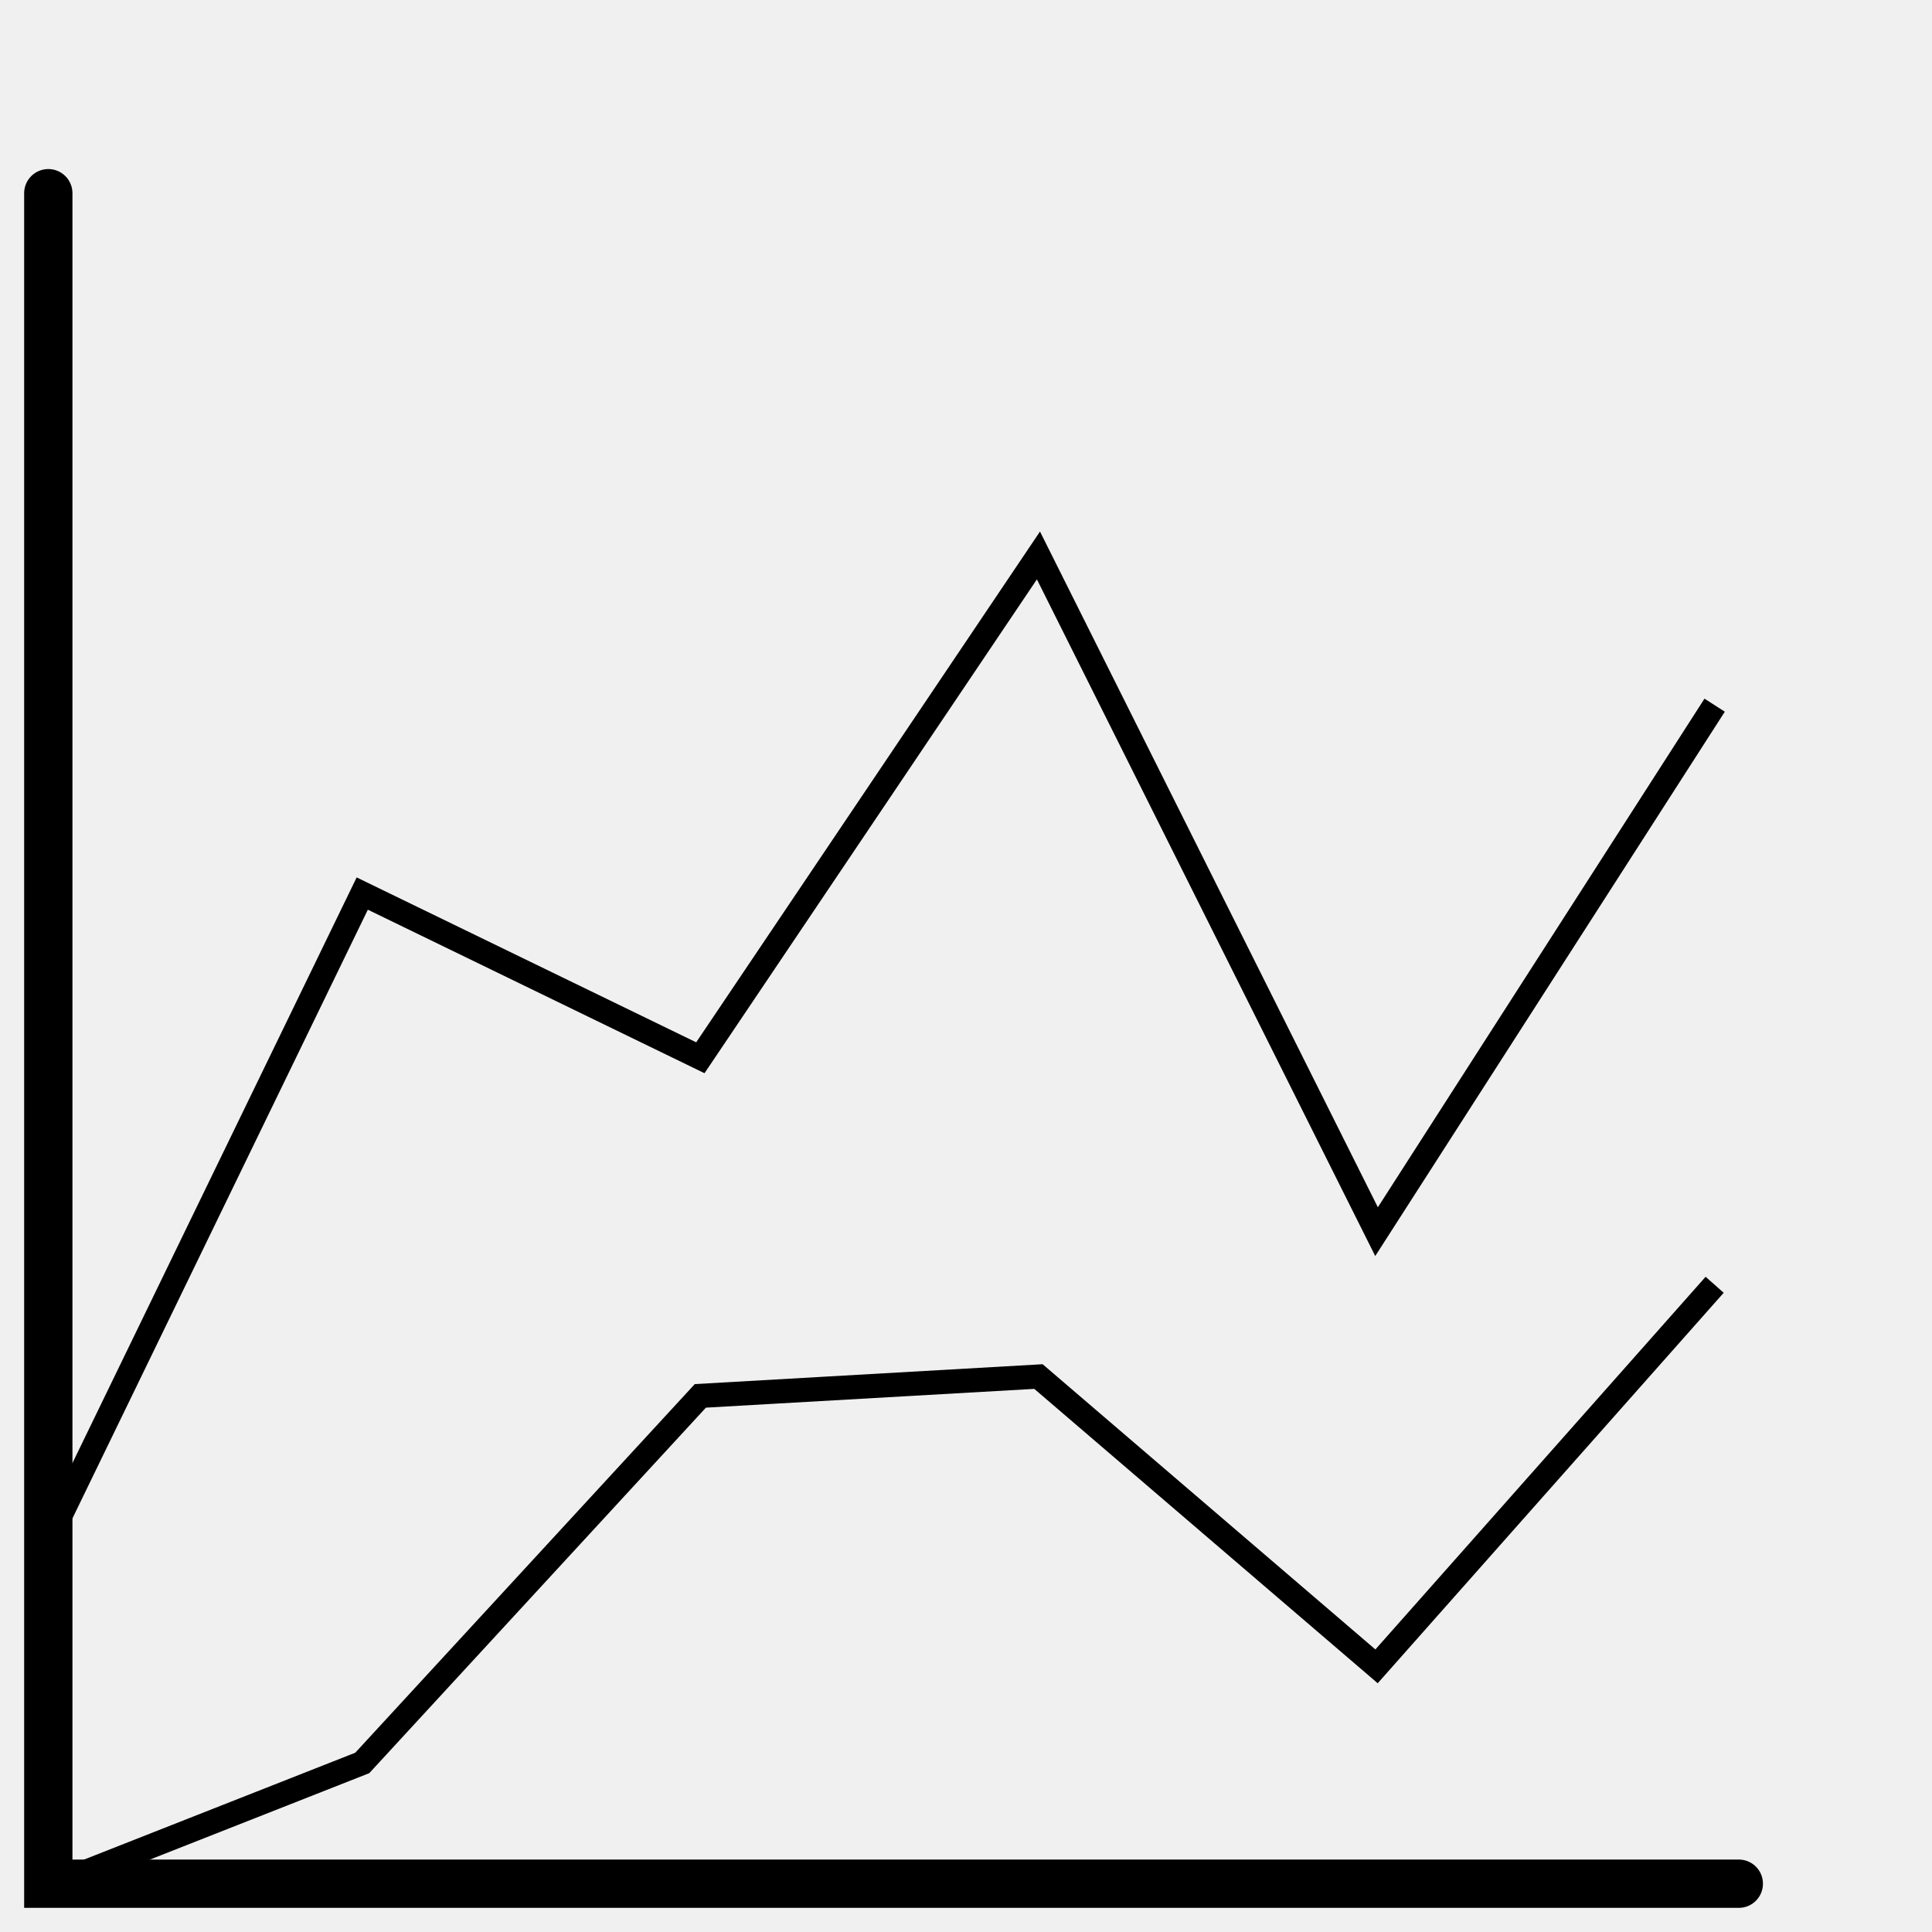
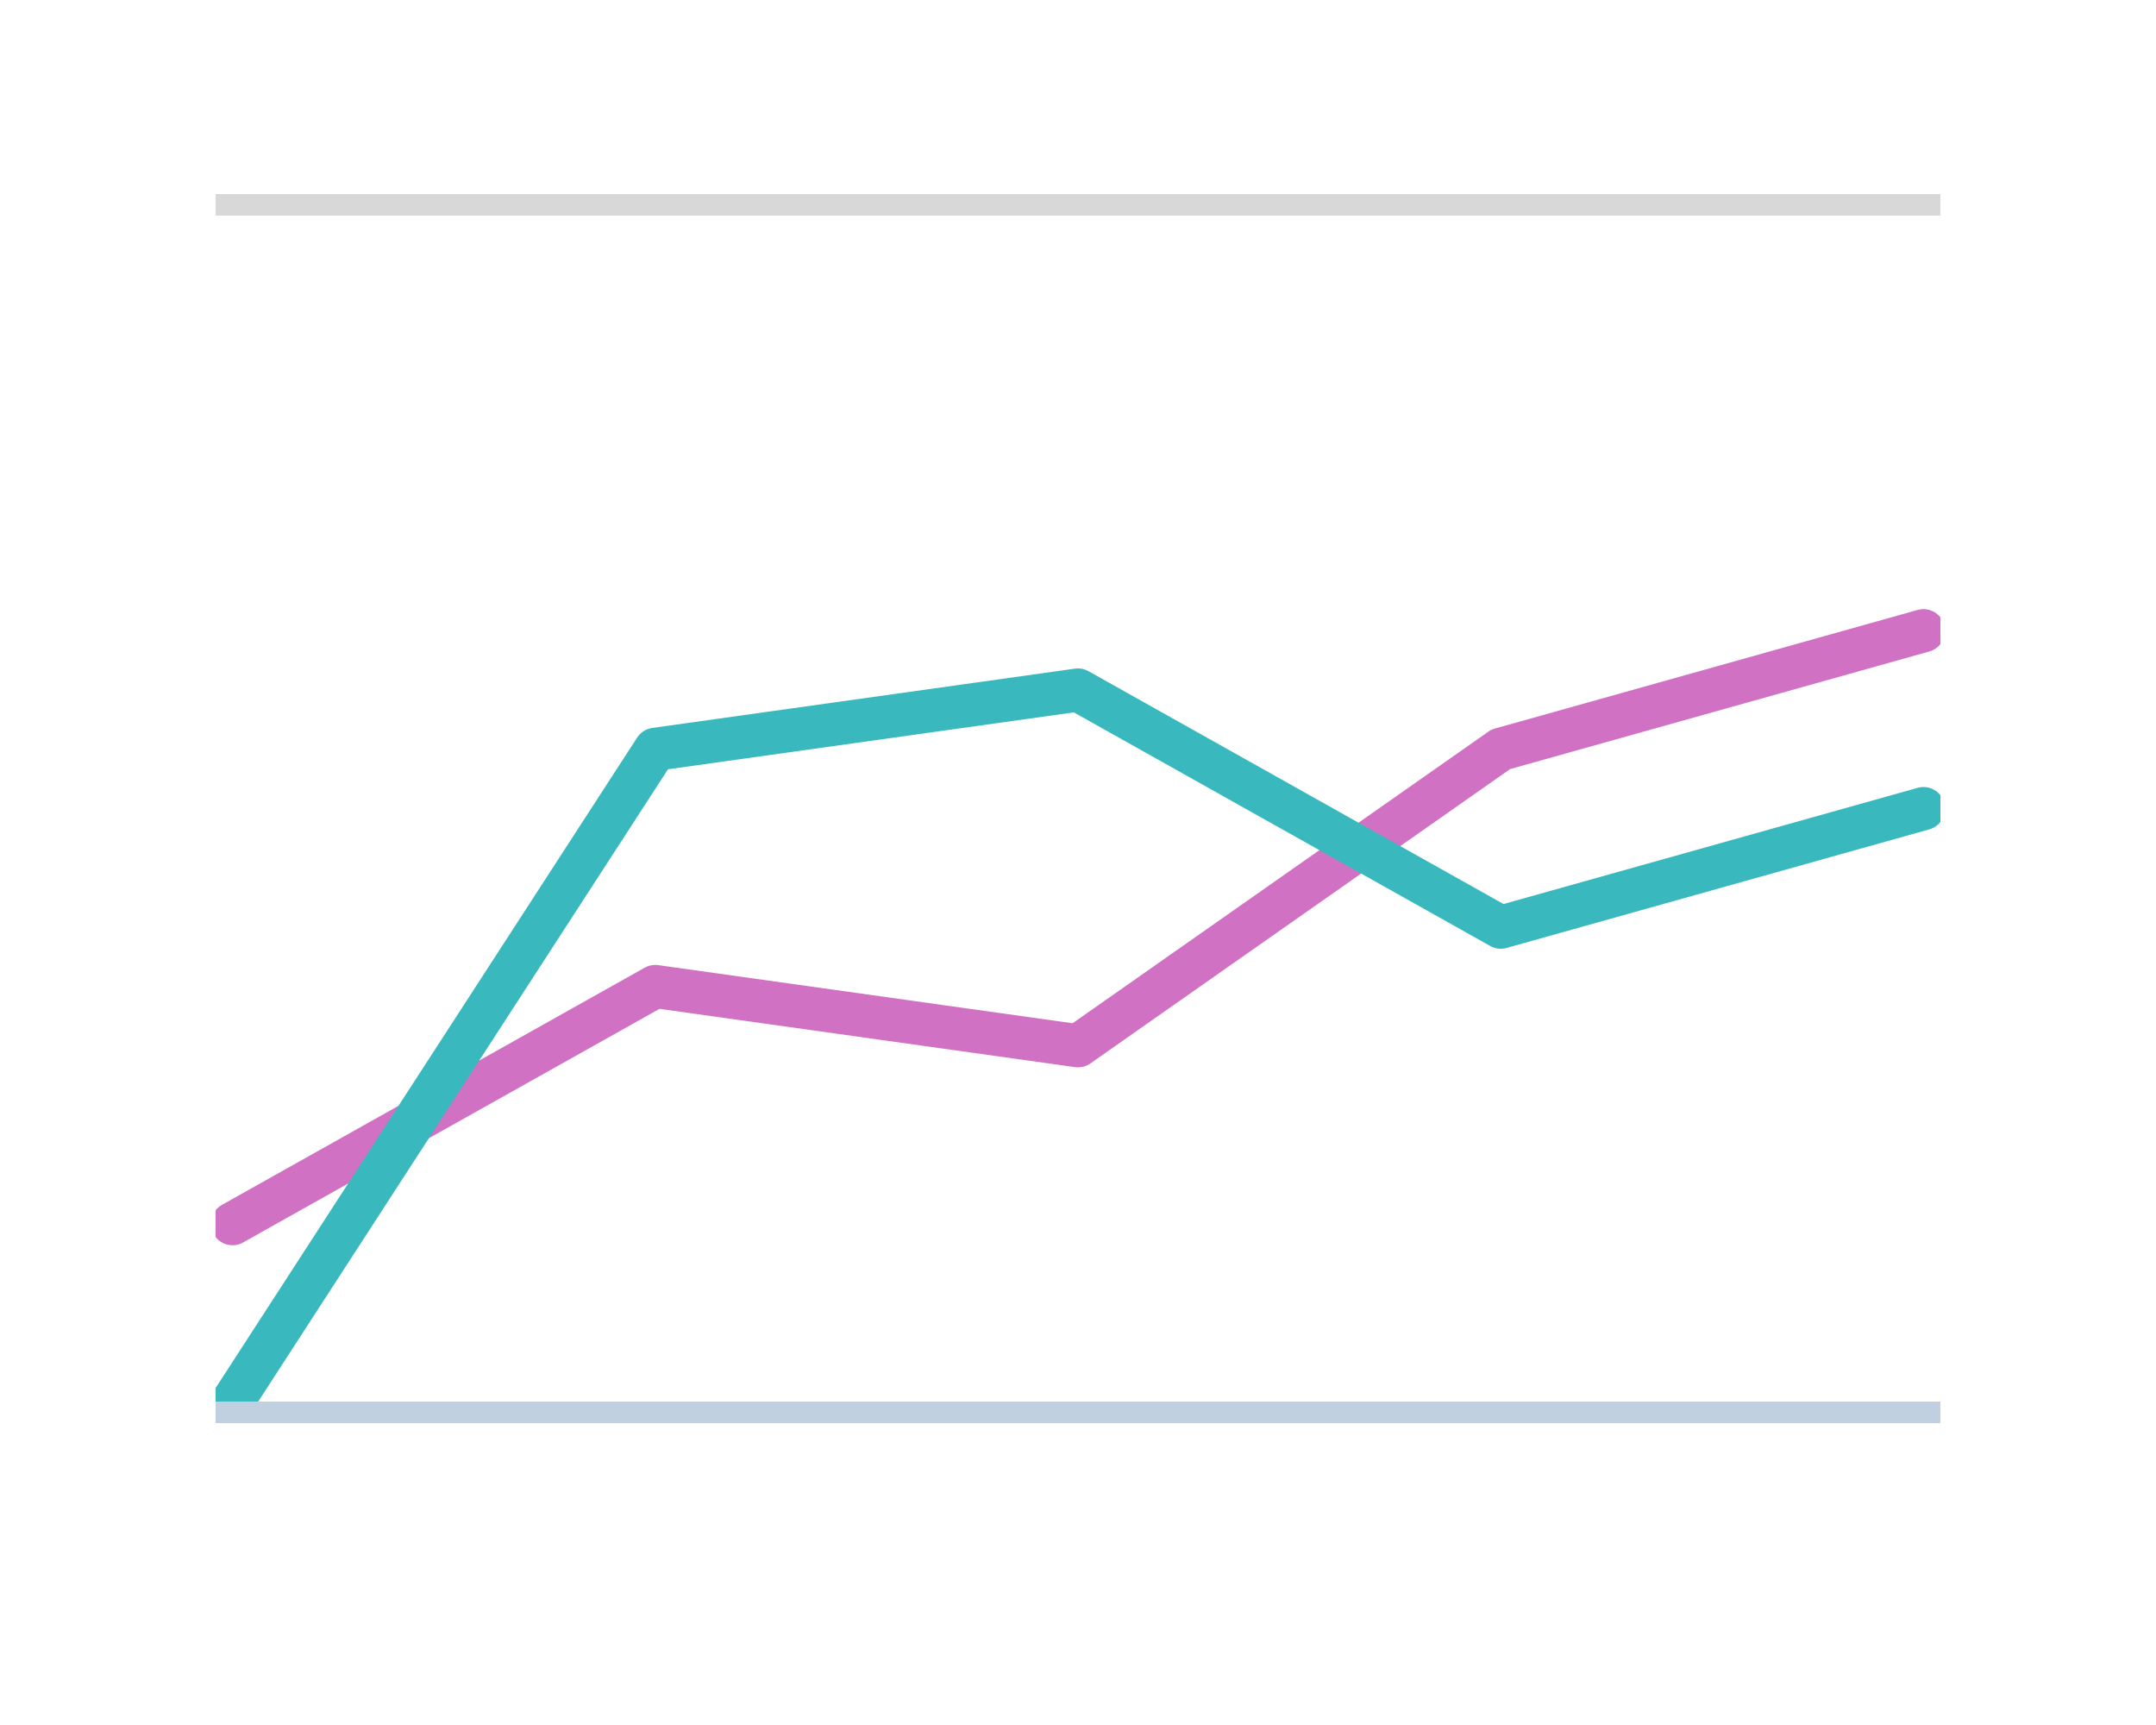
- <svg xmlns="http://www.w3.org/2000/svg" version="1.1" id="Layer_1" x="0px" y="0px" viewBox="0 0 80 80" style="enable-background:new 0 0 80 80;" xml:space="preserve">
-   <style type="text/css">
- 	.st0{fill:none;stroke:#000000;stroke-width:2;stroke-linecap:round;stroke-miterlimit:10;}
- 	.st1{fill:none;}
- 	.st2{fill:none;stroke:#000000;stroke-miterlimit:10;}
- 	.st3{fill:none;stroke:#8EEED4;stroke-miterlimit:10;}
- 	.st4{fill:none;stroke:#989898;stroke-miterlimit:10;}
- 	.st5{fill:#989898;}
- </style>
-   <g>
-     <polyline class="st0" points="72,78 2,78 2,8  " />
-     <rect class="st1" width="80" height="80" />
+ <svg xmlns="http://www.w3.org/2000/svg" version="1.1" style="font-family:'lucida grande', 'lucida sans unicode', arial, helvetica, sans-serif;font-size:12px;" width="100" height="80">
+   <defs>
+     <clipPath id="highcharts-13">
+       <rect x="0" y="0" width="80" height="55" />
+     </clipPath>
+   </defs>
+   <rect x="0" y="0" width="100" height="80" fill="#FFFFFF" class=" highcharts-background" />
+   <g class="highcharts-grid" />
+   <g class="highcharts-grid">
+     <path fill="none" d="M 10 65.5 L 90 65.5" stroke="#D8D8D8" stroke-width="1" opacity="1" />
+     <path fill="none" d="M 10 9.5 L 90 9.5" stroke="#D8D8D8" stroke-width="1" opacity="1" />
  </g>
-   <polyline class="st2" points="1.8,64.2 15,37 29,43.8 43,23 57,51 71,29.2 " />
-   <polyline class="st2" points="1.8,78.2 15,73 29,57.8 43,57 57,69 71,53.2 " />
+   <g class="highcharts-axis">
+     <path fill="none" d="M 10 65.5 L 90 65.5" stroke="#C0D0E0" stroke-width="1" />
+   </g>
+   <g class="highcharts-axis" />
+   <g class="highcharts-series-group">
+     <g class="highcharts-series highcharts-series-0" transform="translate(10,10) scale(1 1)" clip-path="url(#highcharts-13)">
+       <path fill="none" d="M 0.784 46.75 L 20.392 35.75 L 40 38.5 L 59.608 24.75 L 79.216 19.25" stroke="#d071c3" stroke-width="2" stroke-linejoin="round" stroke-linecap="round" />
+     </g>
+     <g class="highcharts-markers highcharts-series-0" transform="translate(10,10) scale(1 1)" clip-path="none" />
+     <g class="highcharts-series highcharts-series-1" transform="translate(10,10) scale(1 1)" clip-path="url(#highcharts-13)">
+       <path fill="none" d="M 0.784 55 L 20.392 24.75 L 40 22 L 59.608 33 L 79.216 27.5" stroke="#39b9be" stroke-width="2" stroke-linejoin="round" stroke-linecap="round" />
+     </g>
+     <g class="highcharts-markers highcharts-series-1" transform="translate(10,10) scale(1 1)" clip-path="none" />
+   </g>
+   <g class="highcharts-axis-labels highcharts-xaxis-labels" />
+   <g class="highcharts-axis-labels highcharts-yaxis-labels" />
+   <g class="highcharts-tooltip" style="cursor:default;padding:0;pointer-events:none;white-space:nowrap;" transform="translate(0,-9999)">
+     <path fill="none" d="M 3.5 0.5 L 13.5 0.5 C 16.5 0.5 16.5 0.5 16.5 3.5 L 16.5 13.5 C 16.5 16.5 16.5 16.5 13.5 16.5 L 3.5 16.5 C 0.5 16.5 0.5 16.5 0.5 13.5 L 0.5 3.5 C 0.5 0.5 0.5 0.5 3.5 0.5" stroke="black" stroke-opacity="0.05" stroke-width="5" transform="translate(1, 1)" />
+     <path fill="none" d="M 3.5 0.5 L 13.5 0.5 C 16.5 0.5 16.5 0.5 16.5 3.5 L 16.5 13.5 C 16.5 16.5 16.5 16.5 13.5 16.5 L 3.5 16.5 C 0.5 16.5 0.5 16.5 0.5 13.5 L 0.5 3.5 C 0.5 0.5 0.5 0.5 3.5 0.5" stroke="black" stroke-opacity="0.1" stroke-width="3" transform="translate(1, 1)" />
+     <path fill="none" d="M 3.5 0.5 L 13.5 0.5 C 16.5 0.5 16.5 0.5 16.5 3.5 L 16.5 13.5 C 16.5 16.5 16.5 16.5 13.5 16.5 L 3.5 16.5 C 0.5 16.5 0.5 16.5 0.5 13.5 L 0.5 3.5 C 0.5 0.5 0.5 0.5 3.5 0.5" stroke="black" stroke-opacity="0.15" stroke-width="1" transform="translate(1, 1)" />
+     <path fill="rgb(249, 249, 249)" fill-opacity=" .85" d="M 3.5 0.5 L 13.5 0.5 C 16.5 0.5 16.5 0.5 16.5 3.5 L 16.5 13.5 C 16.5 16.5 16.5 16.5 13.5 16.5 L 3.5 16.5 C 0.5 16.5 0.5 16.5 0.5 13.5 L 0.5 3.5 C 0.5 0.5 0.5 0.5 3.5 0.5" />
+     <text x="8" style="font-size:12px;color:#333333;fill:#333333;" y="20" />
+   </g>
</svg>
